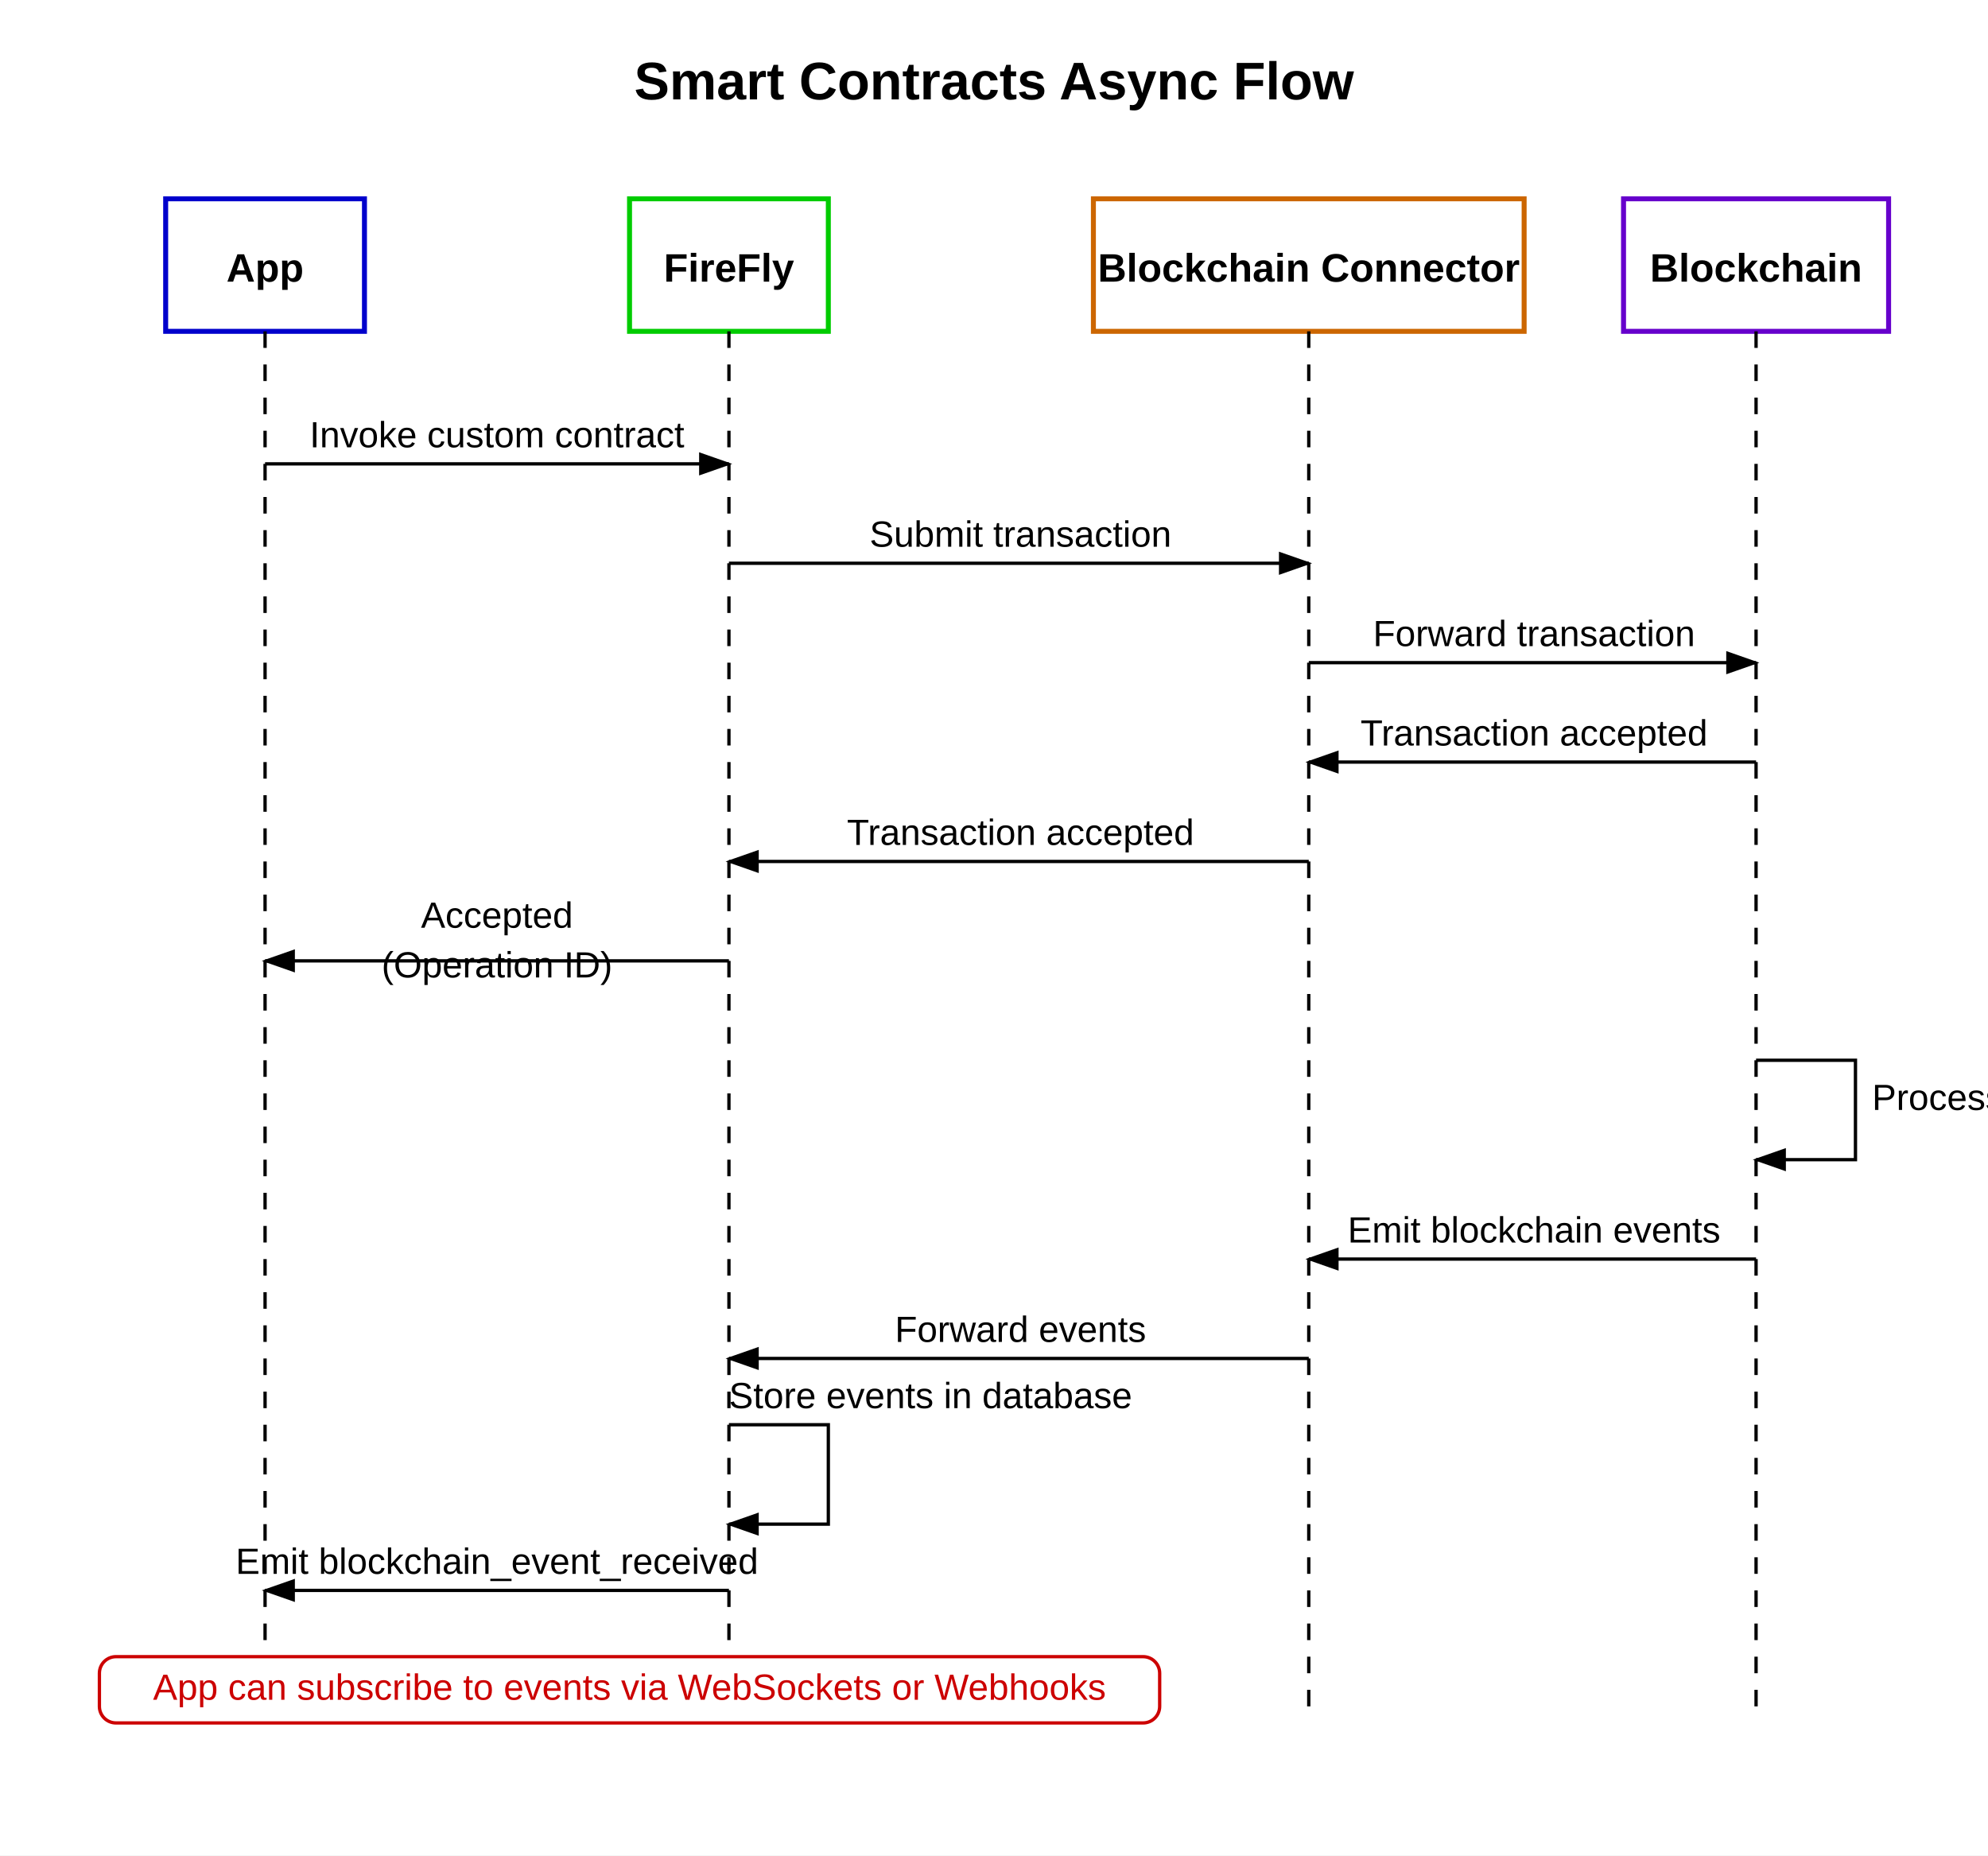
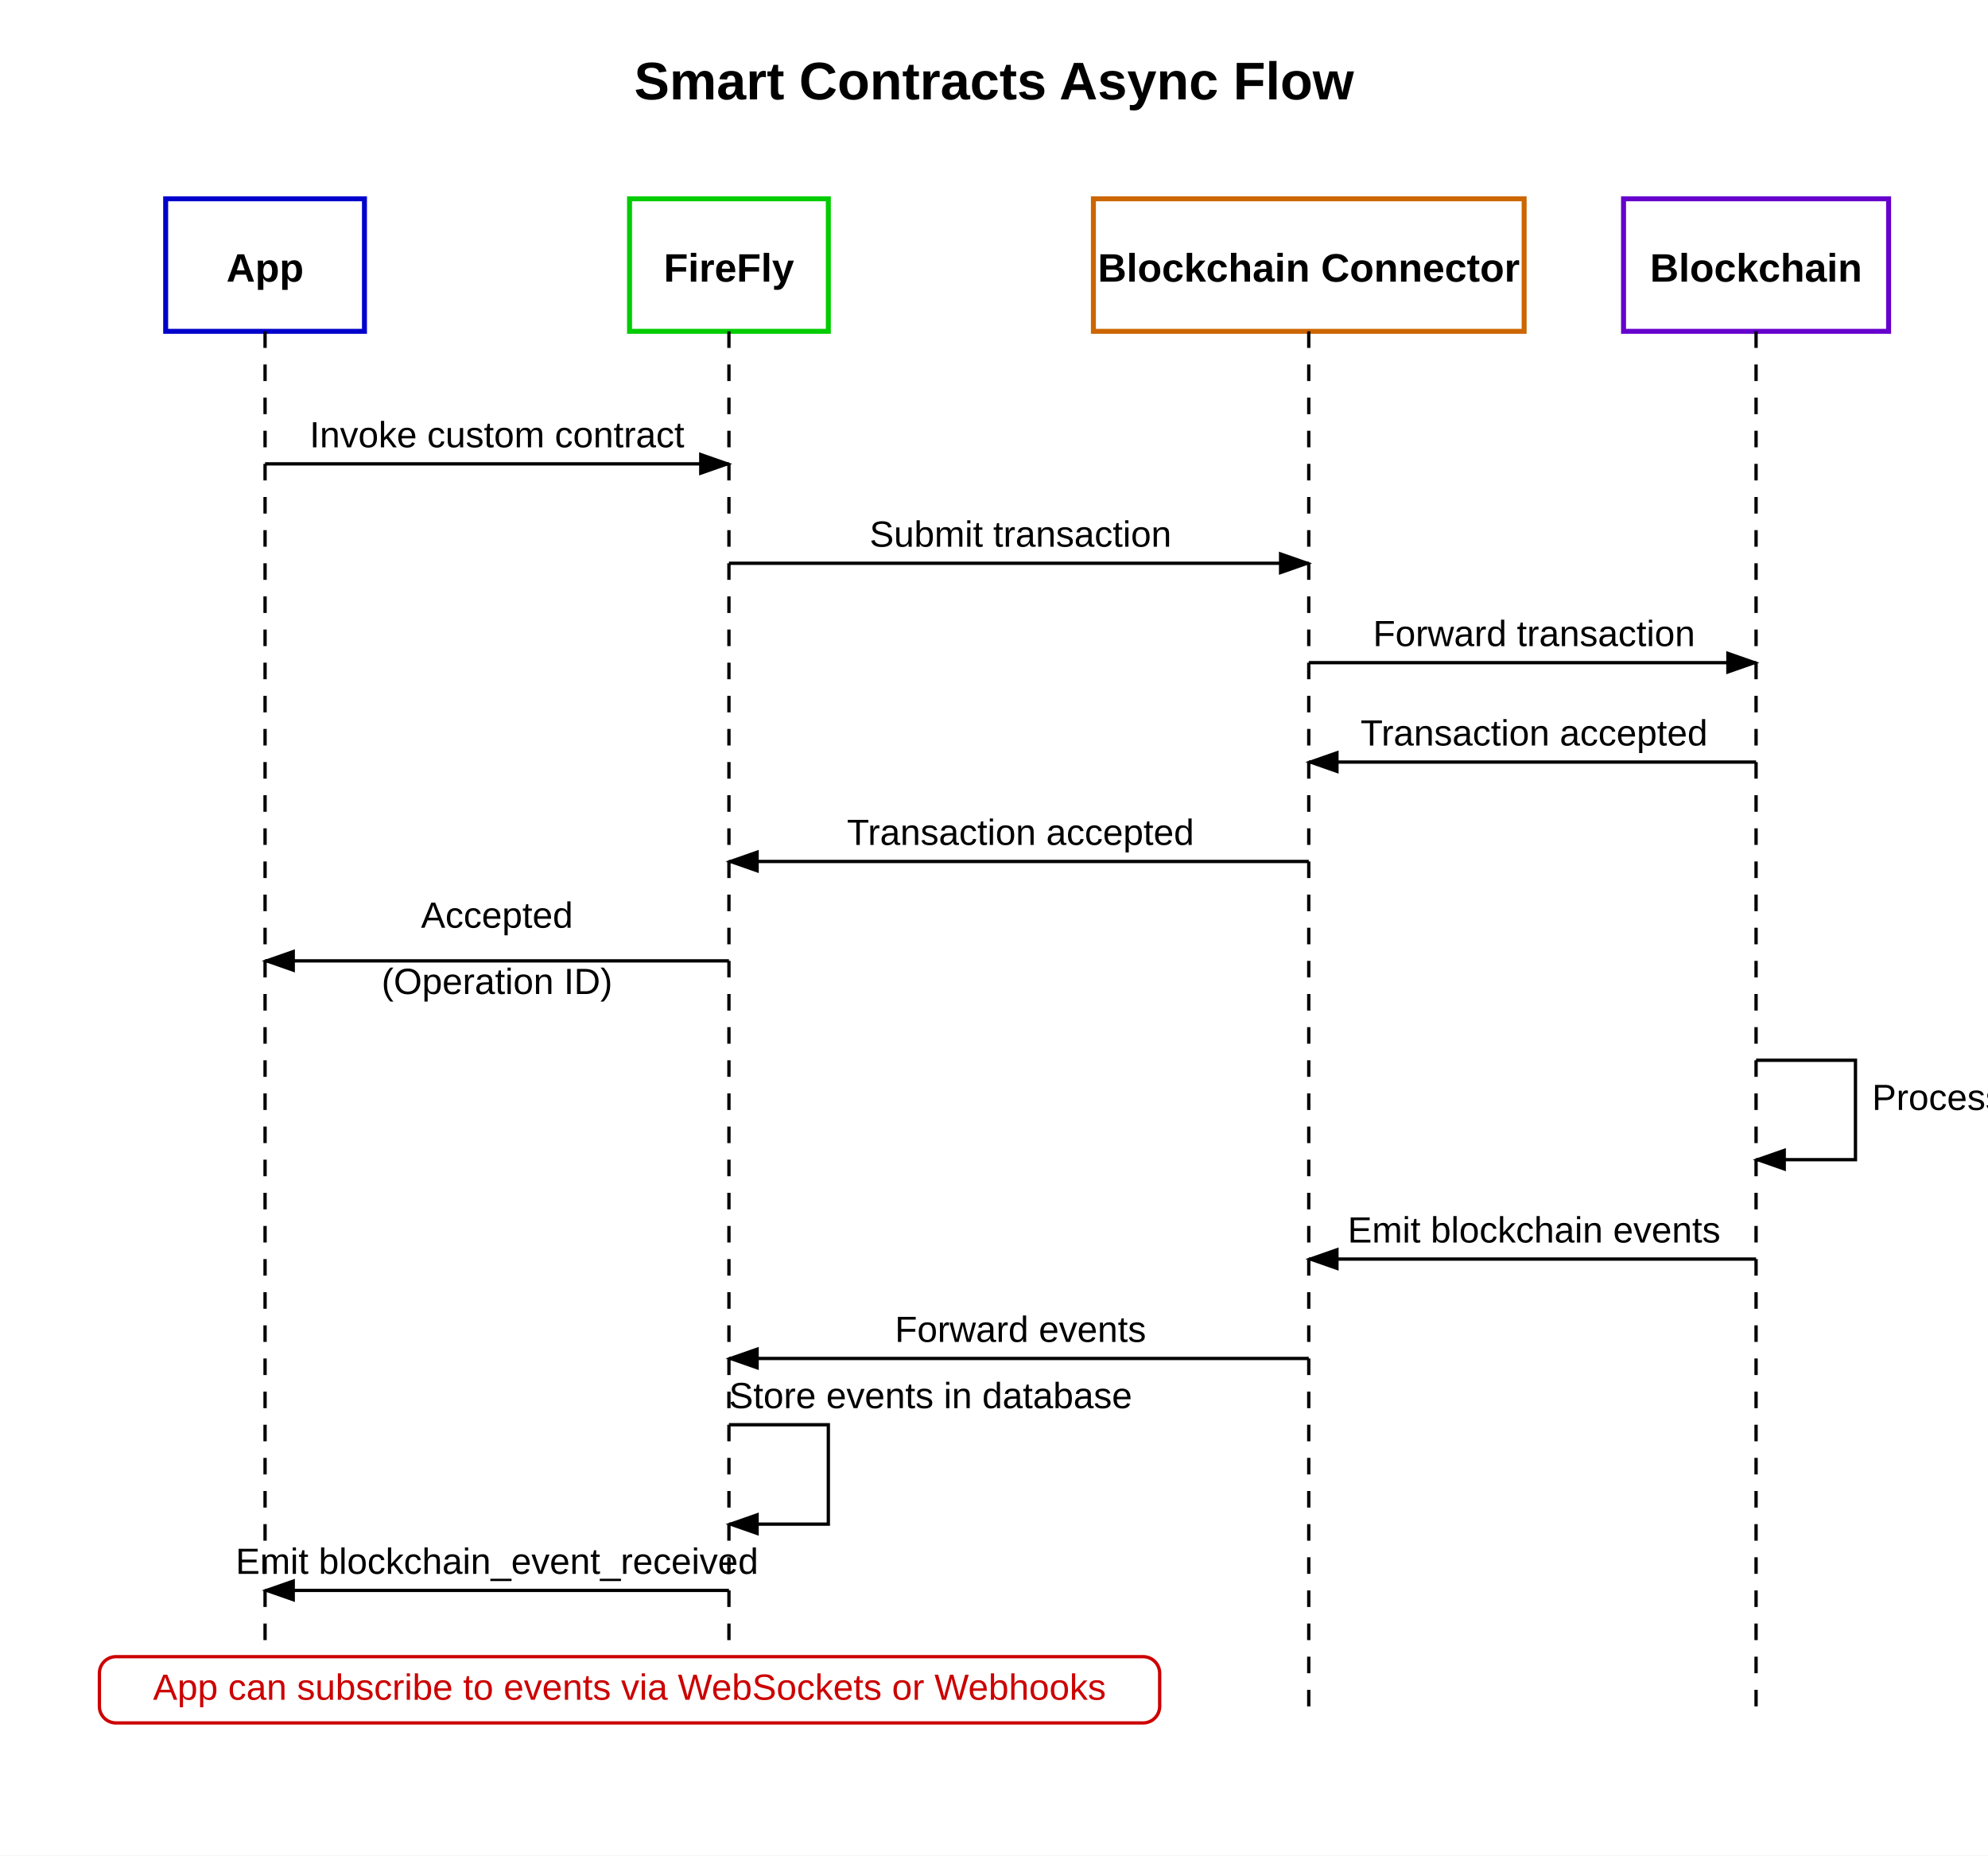
<svg xmlns="http://www.w3.org/2000/svg" width="600" height="560" viewBox="0 0 600 560">
  <rect width="600" height="560" fill="white" />
  <defs>
    <marker id="arrowhead" markerWidth="10" markerHeight="7" refX="9" refY="3.5" orient="auto">
      <polygon points="0 0, 10 3.5, 0 7" fill="#000000" />
    </marker>
  </defs>
  <text x="300" y="30" font-family="Arial" font-size="16" font-weight="bold" text-anchor="middle">Smart Contracts Async Flow</text>
  <rect x="50" y="60" width="60" height="40" fill="white" stroke="#0000CC" stroke-width="1.5" />
  <text x="80" y="85" font-family="Arial" font-size="12" font-weight="bold" text-anchor="middle">App</text>
  <rect x="190" y="60" width="60" height="40" fill="white" stroke="#00CC00" stroke-width="1.5" />
  <text x="220" y="85" font-family="Arial" font-size="12" font-weight="bold" text-anchor="middle">FireFly</text>
  <rect x="330" y="60" width="130" height="40" fill="white" stroke="#CC6600" stroke-width="1.5" />
  <text x="395" y="85" font-family="Arial" font-size="12" font-weight="bold" text-anchor="middle">Blockchain Connector</text>
  <rect x="490" y="60" width="80" height="40" fill="white" stroke="#6600CC" stroke-width="1.5" />
  <text x="530" y="85" font-family="Arial" font-size="12" font-weight="bold" text-anchor="middle">Blockchain</text>
  <line x1="80" y1="100" x2="80" y2="520" stroke="#000000" stroke-dasharray="5,5" stroke-width="1" />
  <line x1="220" y1="100" x2="220" y2="520" stroke="#000000" stroke-dasharray="5,5" stroke-width="1" />
  <line x1="395" y1="100" x2="395" y2="520" stroke="#000000" stroke-dasharray="5,5" stroke-width="1" />
  <line x1="530" y1="100" x2="530" y2="520" stroke="#000000" stroke-dasharray="5,5" stroke-width="1" />
  <line x1="80" y1="140" x2="220" y2="140" stroke="#000000" stroke-width="1" marker-end="url(#arrowhead)" />
  <text x="150" y="135" font-family="Arial" font-size="11" text-anchor="middle">Invoke custom contract</text>
  <line x1="220" y1="170" x2="395" y2="170" stroke="#000000" stroke-width="1" marker-end="url(#arrowhead)" />
  <text x="308" y="165" font-family="Arial" font-size="11" text-anchor="middle">Submit transaction</text>
  <line x1="395" y1="200" x2="530" y2="200" stroke="#000000" stroke-width="1" marker-end="url(#arrowhead)" />
  <text x="463" y="195" font-family="Arial" font-size="11" text-anchor="middle">Forward transaction</text>
  <line x1="530" y1="230" x2="395" y2="230" stroke="#000000" stroke-width="1" marker-end="url(#arrowhead)" />
  <text x="463" y="225" font-family="Arial" font-size="11" text-anchor="middle">Transaction accepted</text>
  <line x1="395" y1="260" x2="220" y2="260" stroke="#000000" stroke-width="1" marker-end="url(#arrowhead)" />
  <text x="308" y="255" font-family="Arial" font-size="11" text-anchor="middle">Transaction accepted</text>
  <line x1="220" y1="290" x2="80" y2="290" stroke="#000000" stroke-width="1" marker-end="url(#arrowhead)" />
  <text x="150" y="280" font-family="Arial" font-size="11" text-anchor="middle">Accepted</text>
-   <text x="150" y="295" font-family="Arial" font-size="11" text-anchor="middle">(Operation ID)</text>
+   <text x="150" y="300" font-family="Arial" font-size="11" text-anchor="middle">(Operation ID)</text>
  <path d="M 530,320 L 560,320 L 560,350 L 530,350" stroke="#000000" stroke-width="1" marker-end="url(#arrowhead)" fill="none" />
  <text x="565" y="335" font-family="Arial" font-size="11" text-anchor="start">Process</text>
  <line x1="530" y1="380" x2="395" y2="380" stroke="#000000" stroke-width="1" marker-end="url(#arrowhead)" />
  <text x="463" y="375" font-family="Arial" font-size="11" text-anchor="middle">Emit blockchain events</text>
  <line x1="395" y1="410" x2="220" y2="410" stroke="#000000" stroke-width="1" marker-end="url(#arrowhead)" />
  <text x="308" y="405" font-family="Arial" font-size="11" text-anchor="middle">Forward events</text>
  <path d="M 220,430 L 250,430 L 250,460 L 220,460" stroke="#000000" stroke-width="1" marker-end="url(#arrowhead)" fill="none" />
  <text x="220" y="425" font-family="Arial" font-size="11" text-anchor="start">Store events in database</text>
  <line x1="220" y1="480" x2="80" y2="480" stroke="#000000" stroke-width="1" marker-end="url(#arrowhead)" />
  <text x="150" y="475" font-family="Arial" font-size="11" text-anchor="middle">Emit blockchain_event_received</text>
  <rect x="30" y="500" width="320" height="20" fill="white" stroke="#CC0000" stroke-width="1" rx="5" ry="5" />
  <text x="190" y="513" font-family="Arial" font-size="11" text-anchor="middle" fill="#CC0000">App can subscribe to events via WebSockets or Webhooks</text>
</svg>
